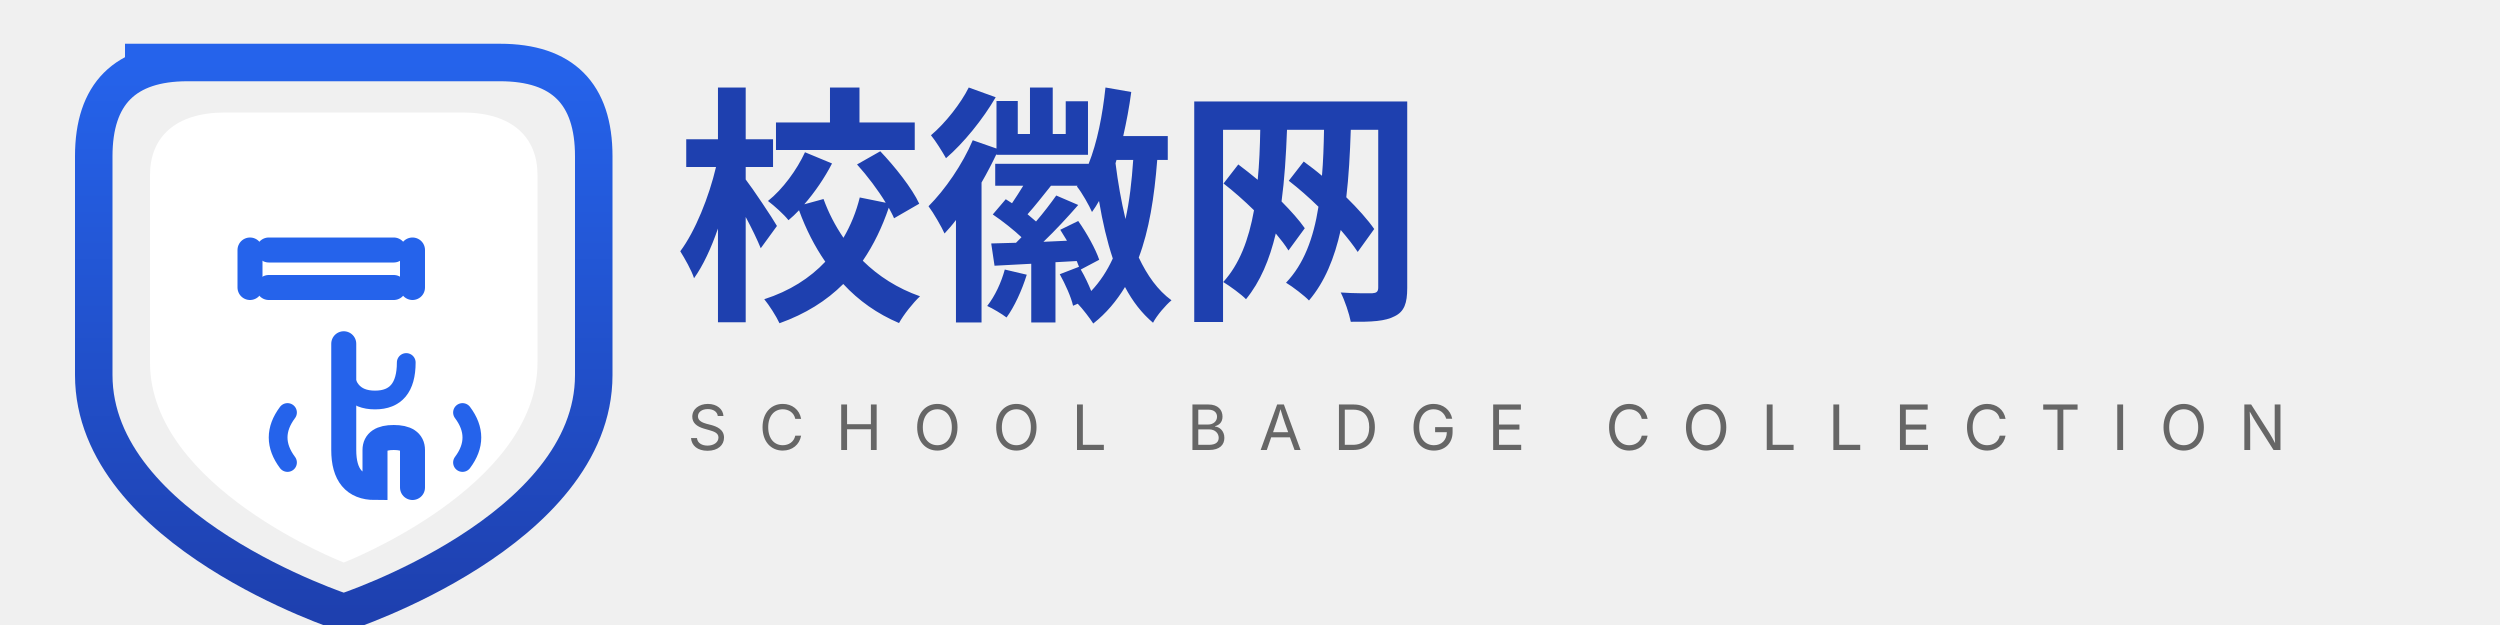
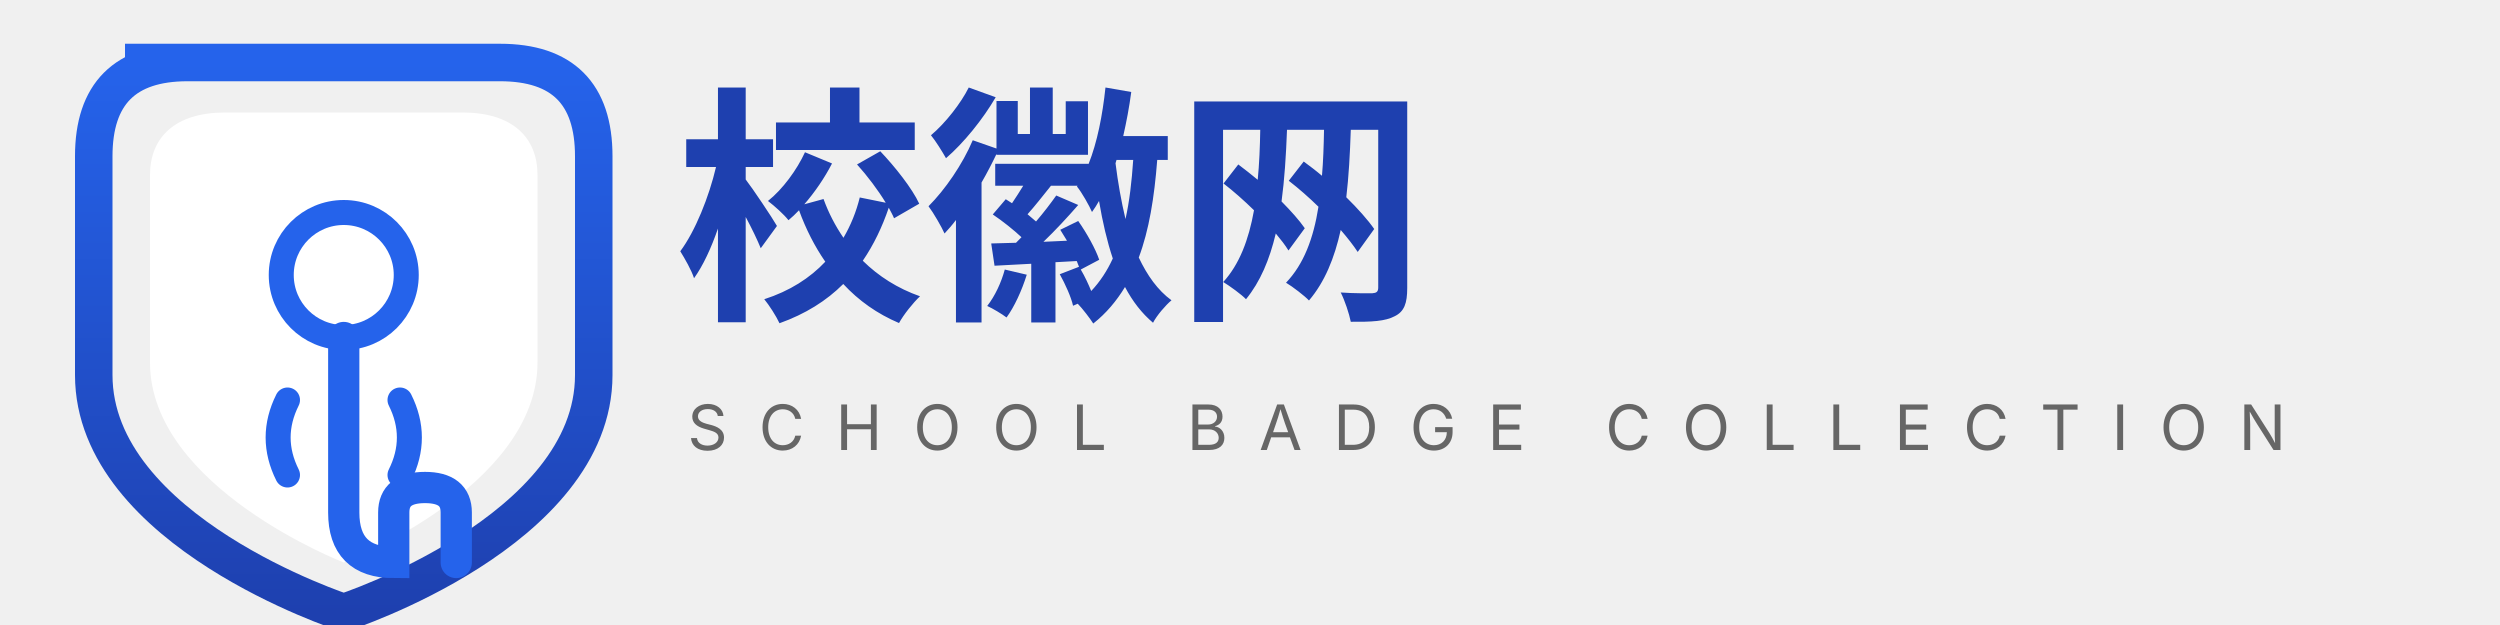
<svg xmlns="http://www.w3.org/2000/svg" viewBox="0 0 400 100">
  <defs>
    <linearGradient id="blueGrad" x1="0%" y1="0%" x2="0%" y2="100%">
      <stop offset="0%" style="stop-color:#2563EB" />
      <stop offset="100%" style="stop-color:#1E40AF" />
    </linearGradient>
  </defs>
  <path d="M20 10 L80 10 C90 10 95 15 95 25 L95 60 C95 85 55 98 55 98 C55 98 15 85 15 60 L15 25 C15 15 20 10 30 10 Z" fill="none" stroke="url(#blueGrad)" stroke-width="6" />
  <path d="M26 18 L74 18 C82 18 86 22 86 28 L86 58 C86 78 55 90 55 90 C55 90 24 78 24 58 L24 28 C24 22 28 18 36 18 Z" fill="#fff" />
-   <g transform="translate(38, 30)" stroke="#2563EB" stroke-width="4" stroke-linecap="round" fill="none">
-     <line x1="5" y1="10" x2="25" y2="10" />
-     <line x1="5" y1="16" x2="25" y2="16" />
-     <line x1="2" y1="10" x2="2" y2="16" />
-     <line x1="28" y1="10" x2="28" y2="16" />
-     <path d="M17 25 L17 42 Q17 48 22 48 L22 42 Q22 40 25 40 Q28 40 28 42 L28 48" stroke-width="4" />
-     <path d="M17 28 Q17 34 22 34 Q27 34 27 28" stroke-width="3" />
-     <path d="M8 36 Q5 40 8 44" stroke-width="3" />
-     <path d="M36 36 Q39 40 36 44" stroke-width="3" />
+   <g transform="translate(38, 32)" stroke="#2563EB" stroke-width="5" stroke-linecap="round" fill="none">
+     <circle cx="17" cy="12" r="10" stroke-width="4" />
+     <path d="M17 22 L17 50 Q17 58 25 58 L25 50 Q25 46 30 46 Q35 46 35 50 L35 58" stroke-width="5" />
+     <path d="M8 32 Q5 38 8 44" stroke-width="4" />
+     <path d="M26 32 Q29 38 26 44" stroke-width="4" />
  </g>
  <text x="108" y="48" font-family="'PingFang SC', 'Microsoft YaHei', serif" font-size="40" font-weight="700" fill="#1E40AF">校徽网</text>
  <text x="110" y="72" font-family="-apple-system, BlinkMacSystemFont, serif" font-size="10" fill="#666" letter-spacing="5">SCHOOL BADGE COLLECTION</text>
</svg>
